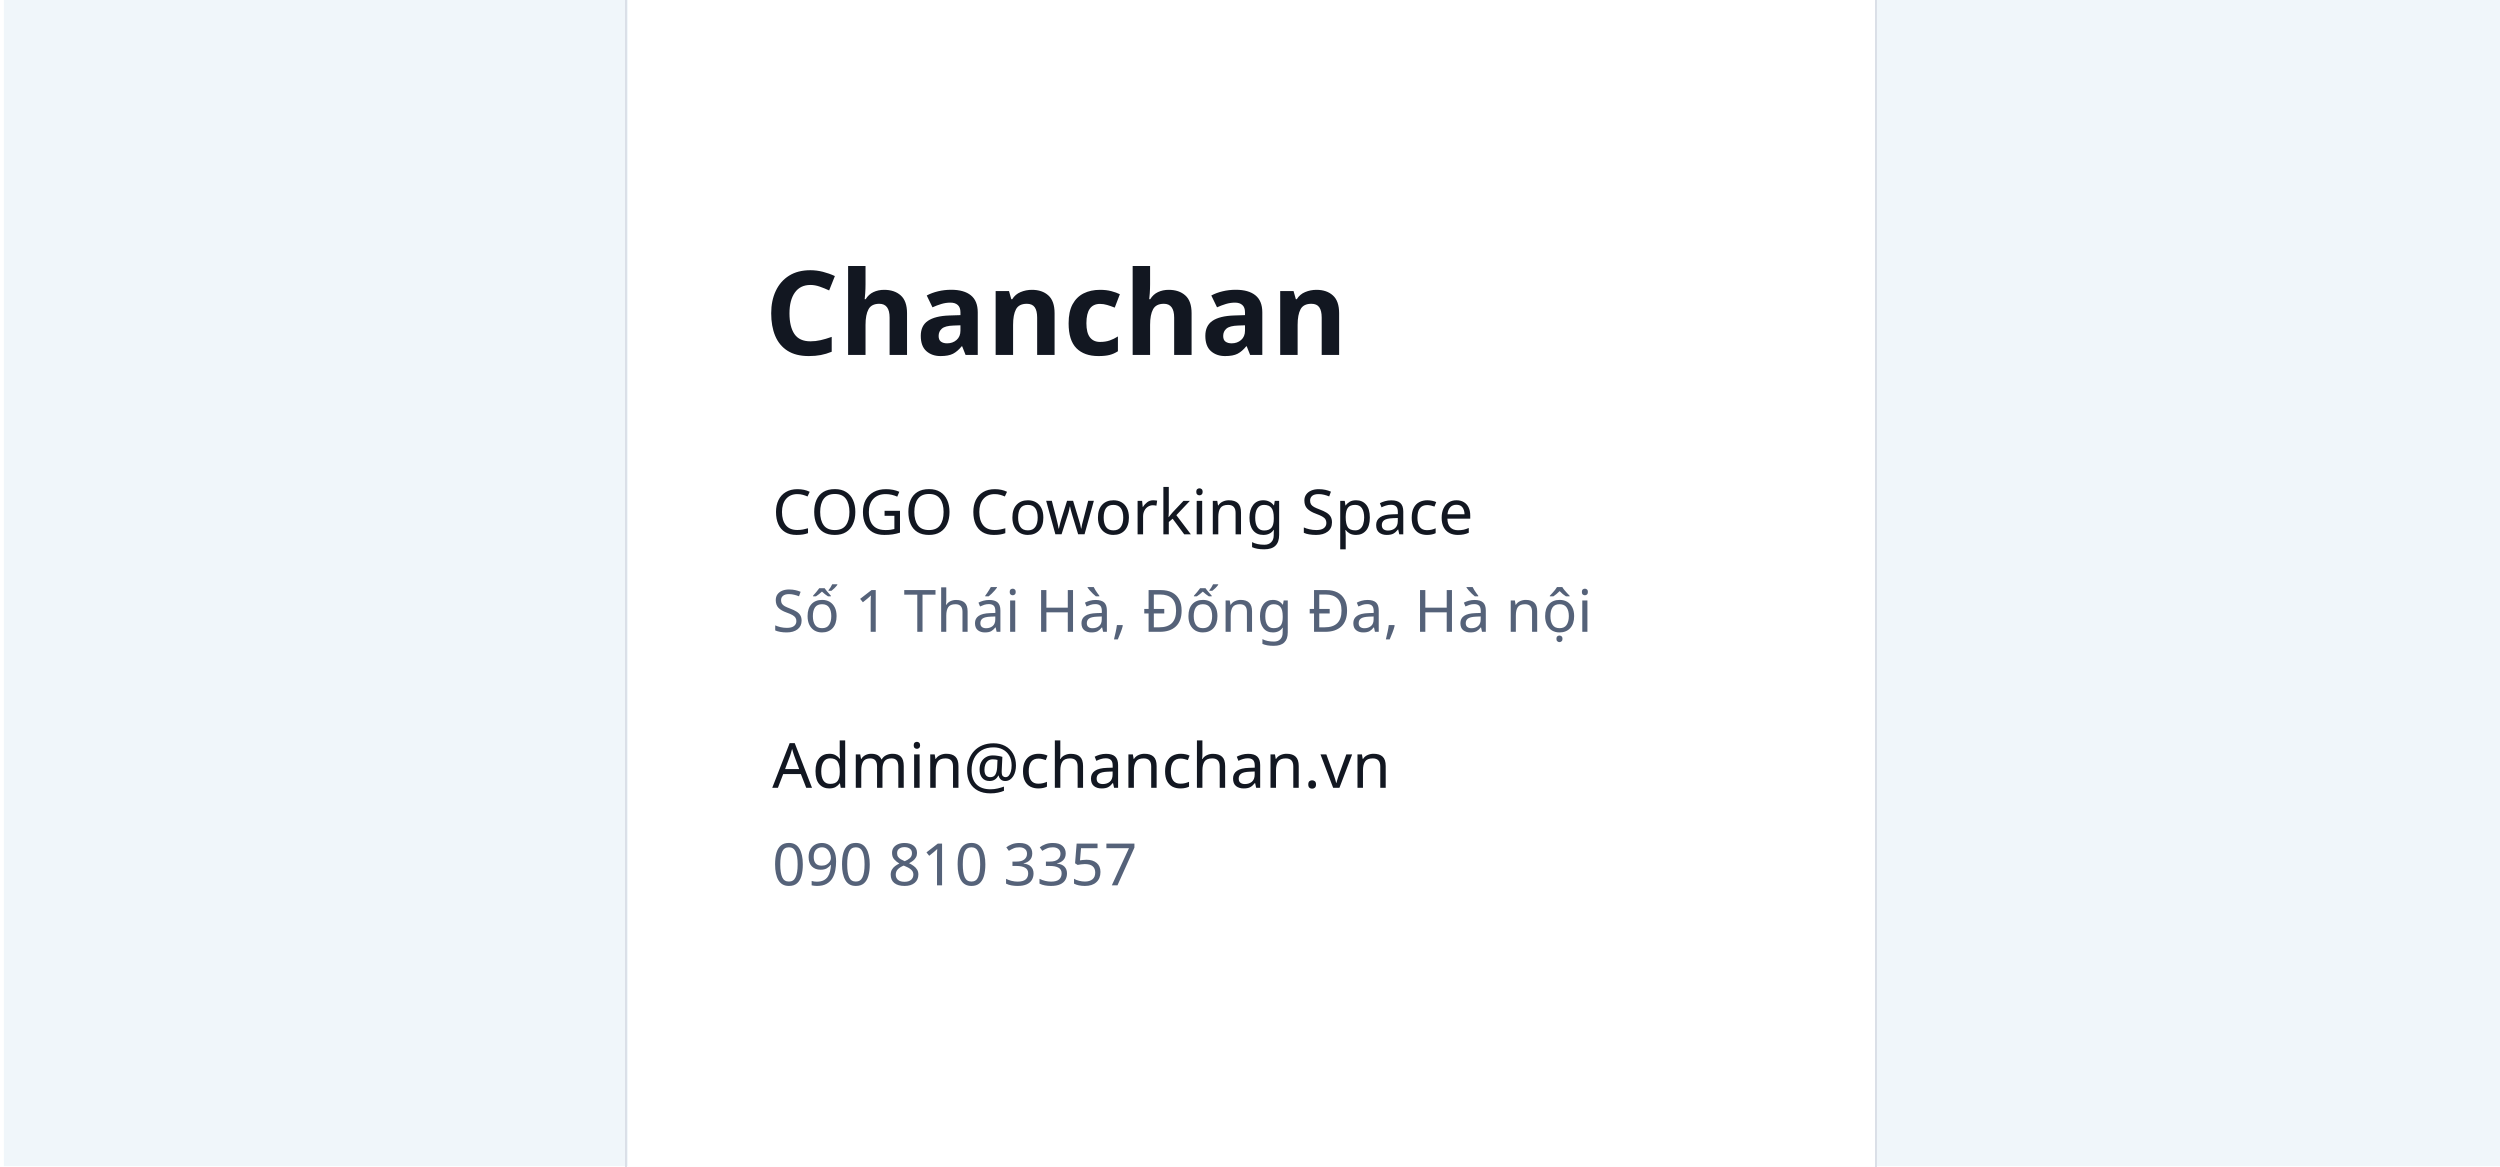
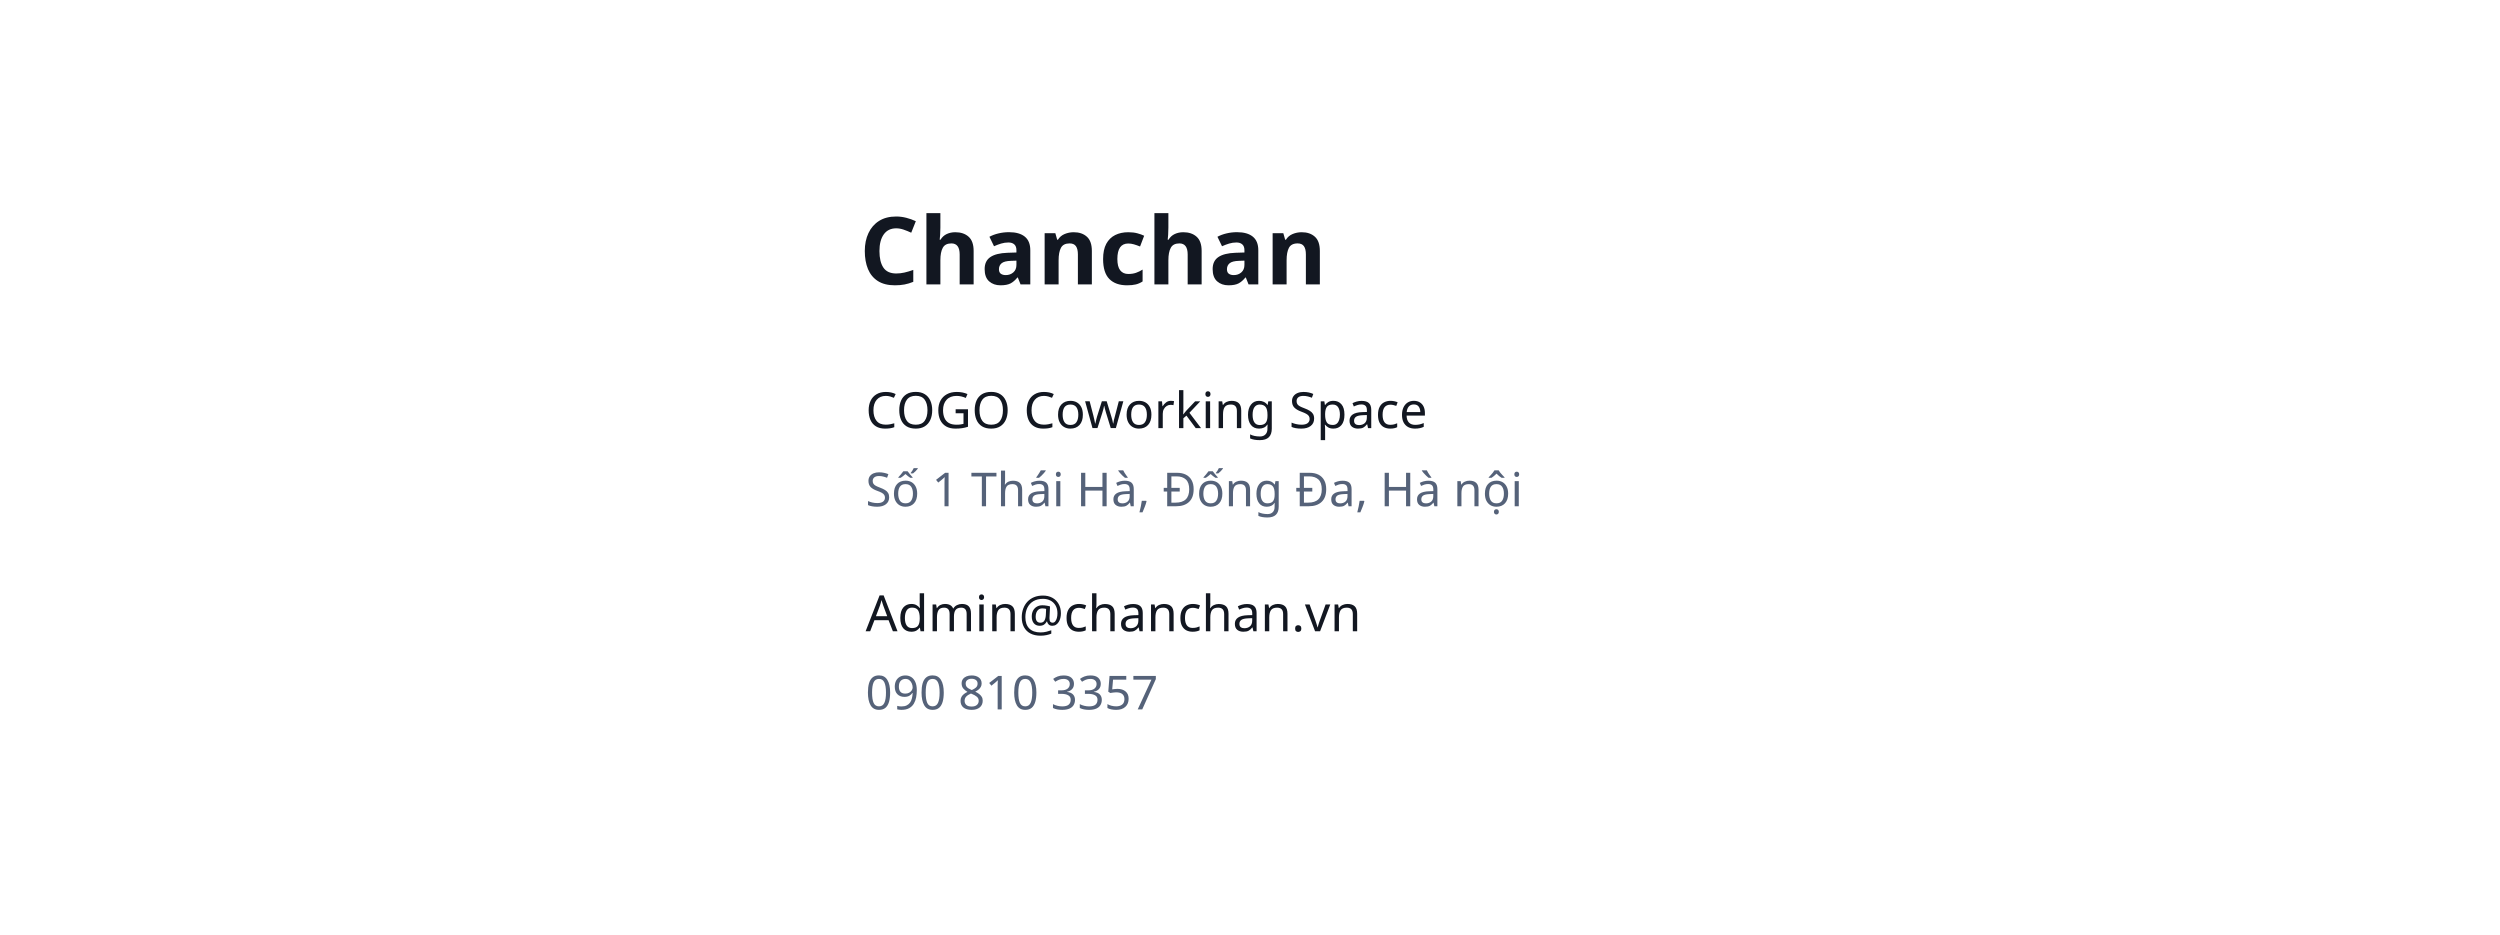
- <svg xmlns="http://www.w3.org/2000/svg" width="641px" height="299px" viewBox="0 0 641 299" version="1.1">
+ <svg xmlns="http://www.w3.org/2000/svg" width="800px" height="299px" viewBox="0 0 800 299" version="1.1">
  <g id="Chanchan-8" stroke="none" stroke-width="1" fill="none" fill-rule="evenodd">
-     <g id="open-letter" transform="translate(1, -3008)">
-       <g id="2" transform="translate(195, 3076)">
-         <text id="Chanchan" font-family="GMVDINPro-CondBlack, GMV DIN Cond" font-size="30" font-style="condensed" font-weight="800" fill="#121721">
-           <tspan x="0" y="23">Chanchan</tspan>
-         </text>
-         <text id="COGO-Coworking-Space" font-family="SFCompactDisplay-Semibold, SF Compact Display" font-size="16" font-weight="500" line-spacing="22" fill="#121721">
-           <tspan x="2" y="69">COGO Coworking Space</tspan>
-         </text>
-         <text id="Admin@chanchan.vn" font-family="SFCompactDisplay-Semibold, SF Compact Display" font-size="16" font-weight="500" line-spacing="22" fill="#121721">
-           <tspan x="2" y="134">Admin@chanchan.vn</tspan>
-         </text>
-         <text id="090-810-3357" font-family="SFCompactDisplay-Light, SF Compact Display" font-size="15" font-weight="300" line-spacing="22" fill="#556279">
-           <tspan x="2" y="159">090 810 3357</tspan>
-         </text>
-         <text id="Số-1-Thái-Hà,-Đống-Đ" font-family="SFCompactDisplay-Light, SF Compact Display" font-size="15" font-weight="300" line-spacing="22" fill="#556279">
-           <tspan x="2" y="94">Số 1 Thái Hà, Đống Đa, Hà nội</tspan>
-         </text>
-       </g>
-       <g id="bg_left">
-         <rect id="Rectangle" fill="#F0F6FA" x="0" y="0" width="160" height="3307" />
-         <line x1="159.5" y1="0" x2="159.5" y2="3307" id="Line" stroke="#DADFE7" stroke-width="0.5" stroke-linecap="square" />
-       </g>
-       <g id="bg_right" transform="translate(479, 0)">
-         <rect id="Rectangle" fill="#F0F6FA" x="1" y="0" width="160" height="3307" />
-         <line x1="1" y1="0" x2="1" y2="3307" id="Line" stroke="#DADFE7" stroke-width="0.5" stroke-linecap="square" />
+     <g id="tangtoc" transform="translate(0, -3008)">
+       <g id="txt" transform="translate(240, 0)">
+         <g id="2" transform="translate(35, 3076)">
+           <text id="Chanchan" font-family="GMVDINPro-CondBlack, GMV DIN Cond" font-size="30" font-style="condensed" font-weight="800" fill="#121721">
+             <tspan x="0" y="23">Chanchan</tspan>
+           </text>
+           <text id="COGO-Coworking-Space" font-family="SFCompactDisplay-Semibold, SF Compact Display" font-size="16" font-weight="500" line-spacing="22" fill="#121721">
+             <tspan x="2" y="69">COGO Coworking Space</tspan>
+           </text>
+           <text id="Admin@chanchan.vn" font-family="SFCompactDisplay-Semibold, SF Compact Display" font-size="16" font-weight="500" line-spacing="22" fill="#121721">
+             <tspan x="2" y="134">Admin@chanchan.vn</tspan>
+           </text>
+           <text id="090-810-3357" font-family="SFCompactDisplay-Light, SF Compact Display" font-size="15" font-weight="300" line-spacing="22" fill="#556279">
+             <tspan x="2" y="159">090 810 3357</tspan>
+           </text>
+           <text id="Số-1-Thái-Hà,-Đống-Đ" font-family="SFCompactDisplay-Light, SF Compact Display" font-size="15" font-weight="300" line-spacing="22" fill="#556279">
+             <tspan x="2" y="94">Số 1 Thái Hà, Đống Đa, Hà nội</tspan>
+           </text>
+         </g>
      </g>
    </g>
  </g>
</svg>
